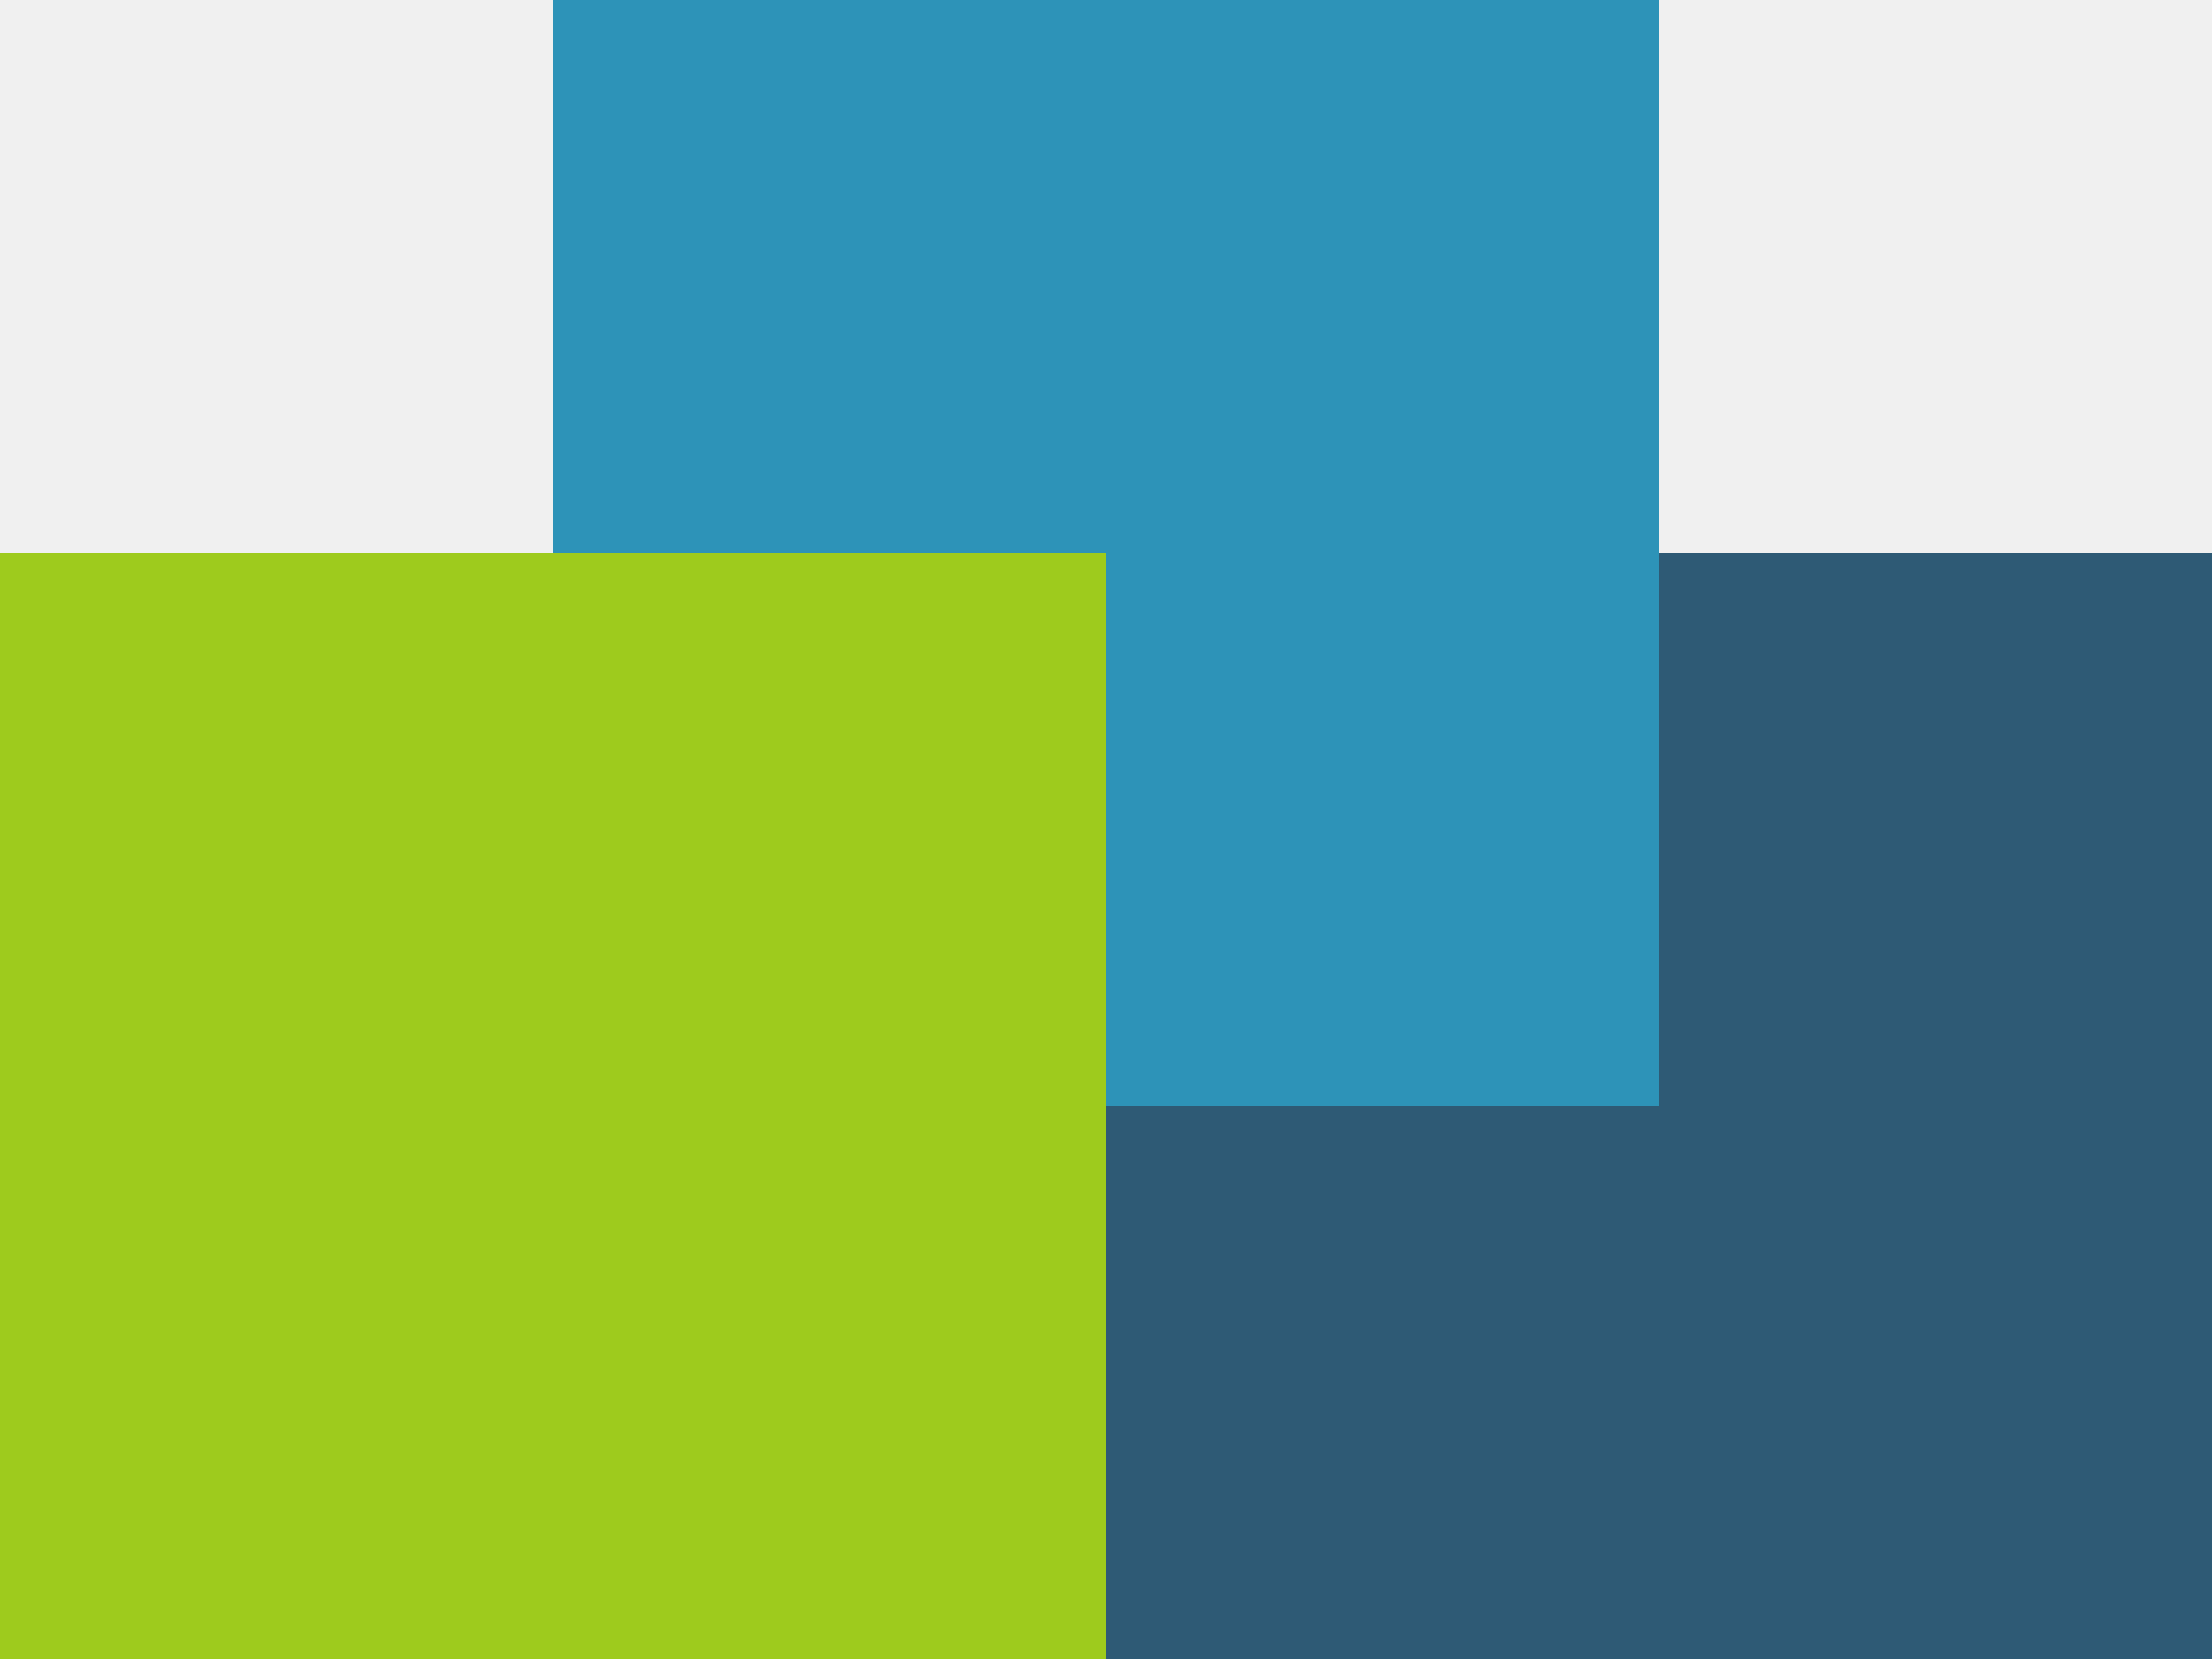
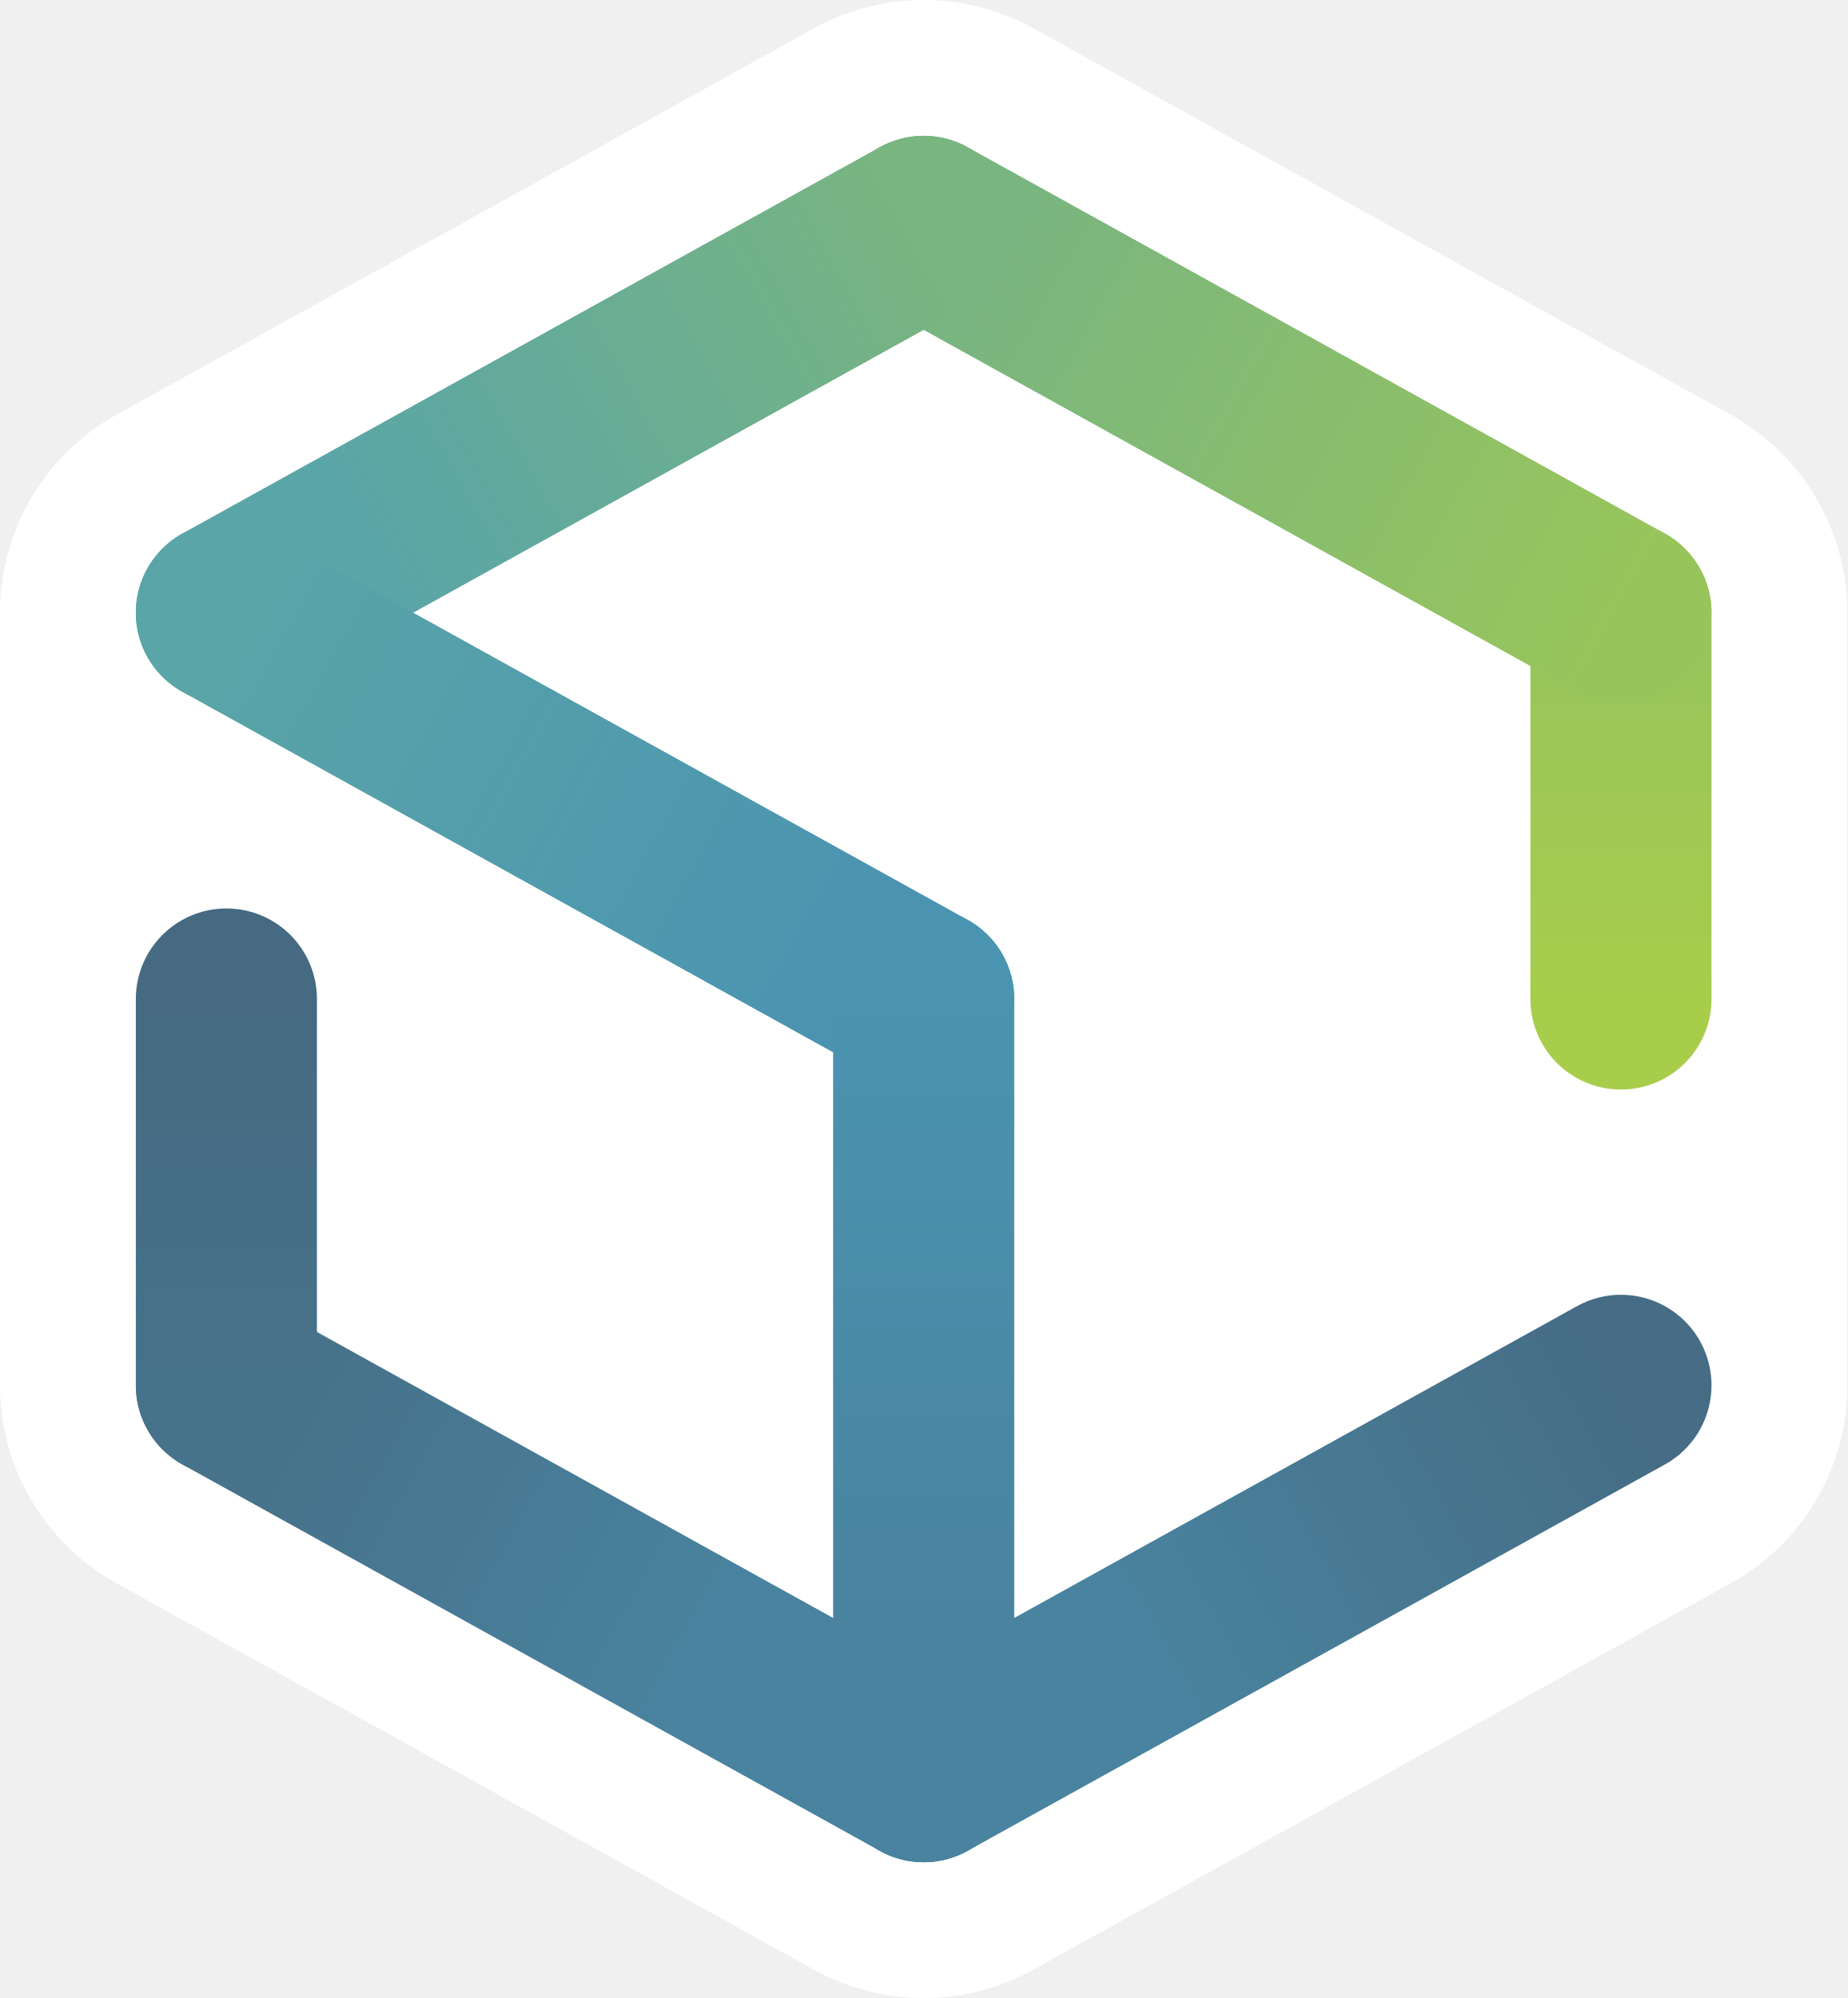
- <svg xmlns="http://www.w3.org/2000/svg" viewBox="0 0 512 384">
-   <rect x="256" y="128" width="256" height="256" fill="#2E5A75" />
-   <rect x="128" width="256" height="256" fill="#2D93B8" />
-   <rect y="128" width="256" height="256" fill="#9ECB1D" />
+ <svg xmlns="http://www.w3.org/2000/svg" viewBox="0 0 1224 1324">
+   <defs>
+     <linearGradient id="l1" gradientUnits="userSpaceOnUse" x1="1074" y1="662" x2="1074" y2="406">
+       <stop offset="0" stop-color="#a8cd4b" />
+       <stop offset="0.9" stop-color="#98c55b" />
+     </linearGradient>
+     <linearGradient id="l2" gradientUnits="userSpaceOnUse" x1="1074" y1="406" x2="612" y2="150">
+       <stop offset="0" stop-color="#98c55b" />
+       <stop offset="0.9" stop-color="#79b580" />
+     </linearGradient>
+     <linearGradient id="l3" gradientUnits="userSpaceOnUse" x1="612" y1="150" x2="150" y2="406">
+       <stop offset="0" stop-color="#79b580" />
+       <stop offset="0.8" stop-color="#5aa5a7" />
+     </linearGradient>
+     <linearGradient id="l4" gradientUnits="userSpaceOnUse" x1="150" y1="406" x2="612" y2="662">
+       <stop offset="0" stop-color="#5aa5a7" />
+       <stop offset="0.9" stop-color="#4a94b1" />
+     </linearGradient>
+     <linearGradient id="l5" gradientUnits="userSpaceOnUse" x1="612" y1="662" x2="612" y2="1174">
+       <stop offset="0" stop-color="#4a94b1" />
+       <stop offset="0.8" stop-color="#49839f" />
+     </linearGradient>
+     <linearGradient id="l6" gradientUnits="userSpaceOnUse" x1="1074" y1="918" x2="612" y2="1174">
+       <stop offset="0" stop-color="#466d85" />
+       <stop offset="0.7" stop-color="#49839f" />
+     </linearGradient>
+     <linearGradient id="l7" gradientUnits="userSpaceOnUse" x1="612" y1="1174" x2="150" y2="918">
+       <stop offset="0.3" stop-color="#49839f" />
+       <stop offset="0.9" stop-color="#47728b" />
+     </linearGradient>
+     <linearGradient id="l8" gradientUnits="userSpaceOnUse" x1="150" y1="918" x2="150" y2="662">
+       <stop offset="0" stop-color="#47728b" />
+       <stop offset="1" stop-color="#456a81" />
+     </linearGradient>
+   </defs>
+   <g stroke-width="120" stroke-linecap="round" stroke-linejoin="round" fill="none">
+     <polygon stroke="white" stroke-width="300" fill="white" points="1074,406 612,150 150,406 150,918 612,1174 1074,918" />
+     <polyline stroke="url(#l1)" points="1074,662 1074,406" />
+     <polyline stroke="url(#l2)" points="1074,406 612,150" />
+     <polyline stroke="url(#l3)" points="612,150 150,406" />
+     <polyline stroke="url(#l4)" points="150,406 612,662" />
+     <polyline stroke="url(#l5)" points="612,662 612,1174" />
+     <polyline stroke="url(#l6)" points="1074,918 612,1174" />
+     <polyline stroke="url(#l7)" points="612,1174 150,918" />
+     <polyline stroke="url(#l8)" points="150,918 150,662" />
+   </g>
</svg>
